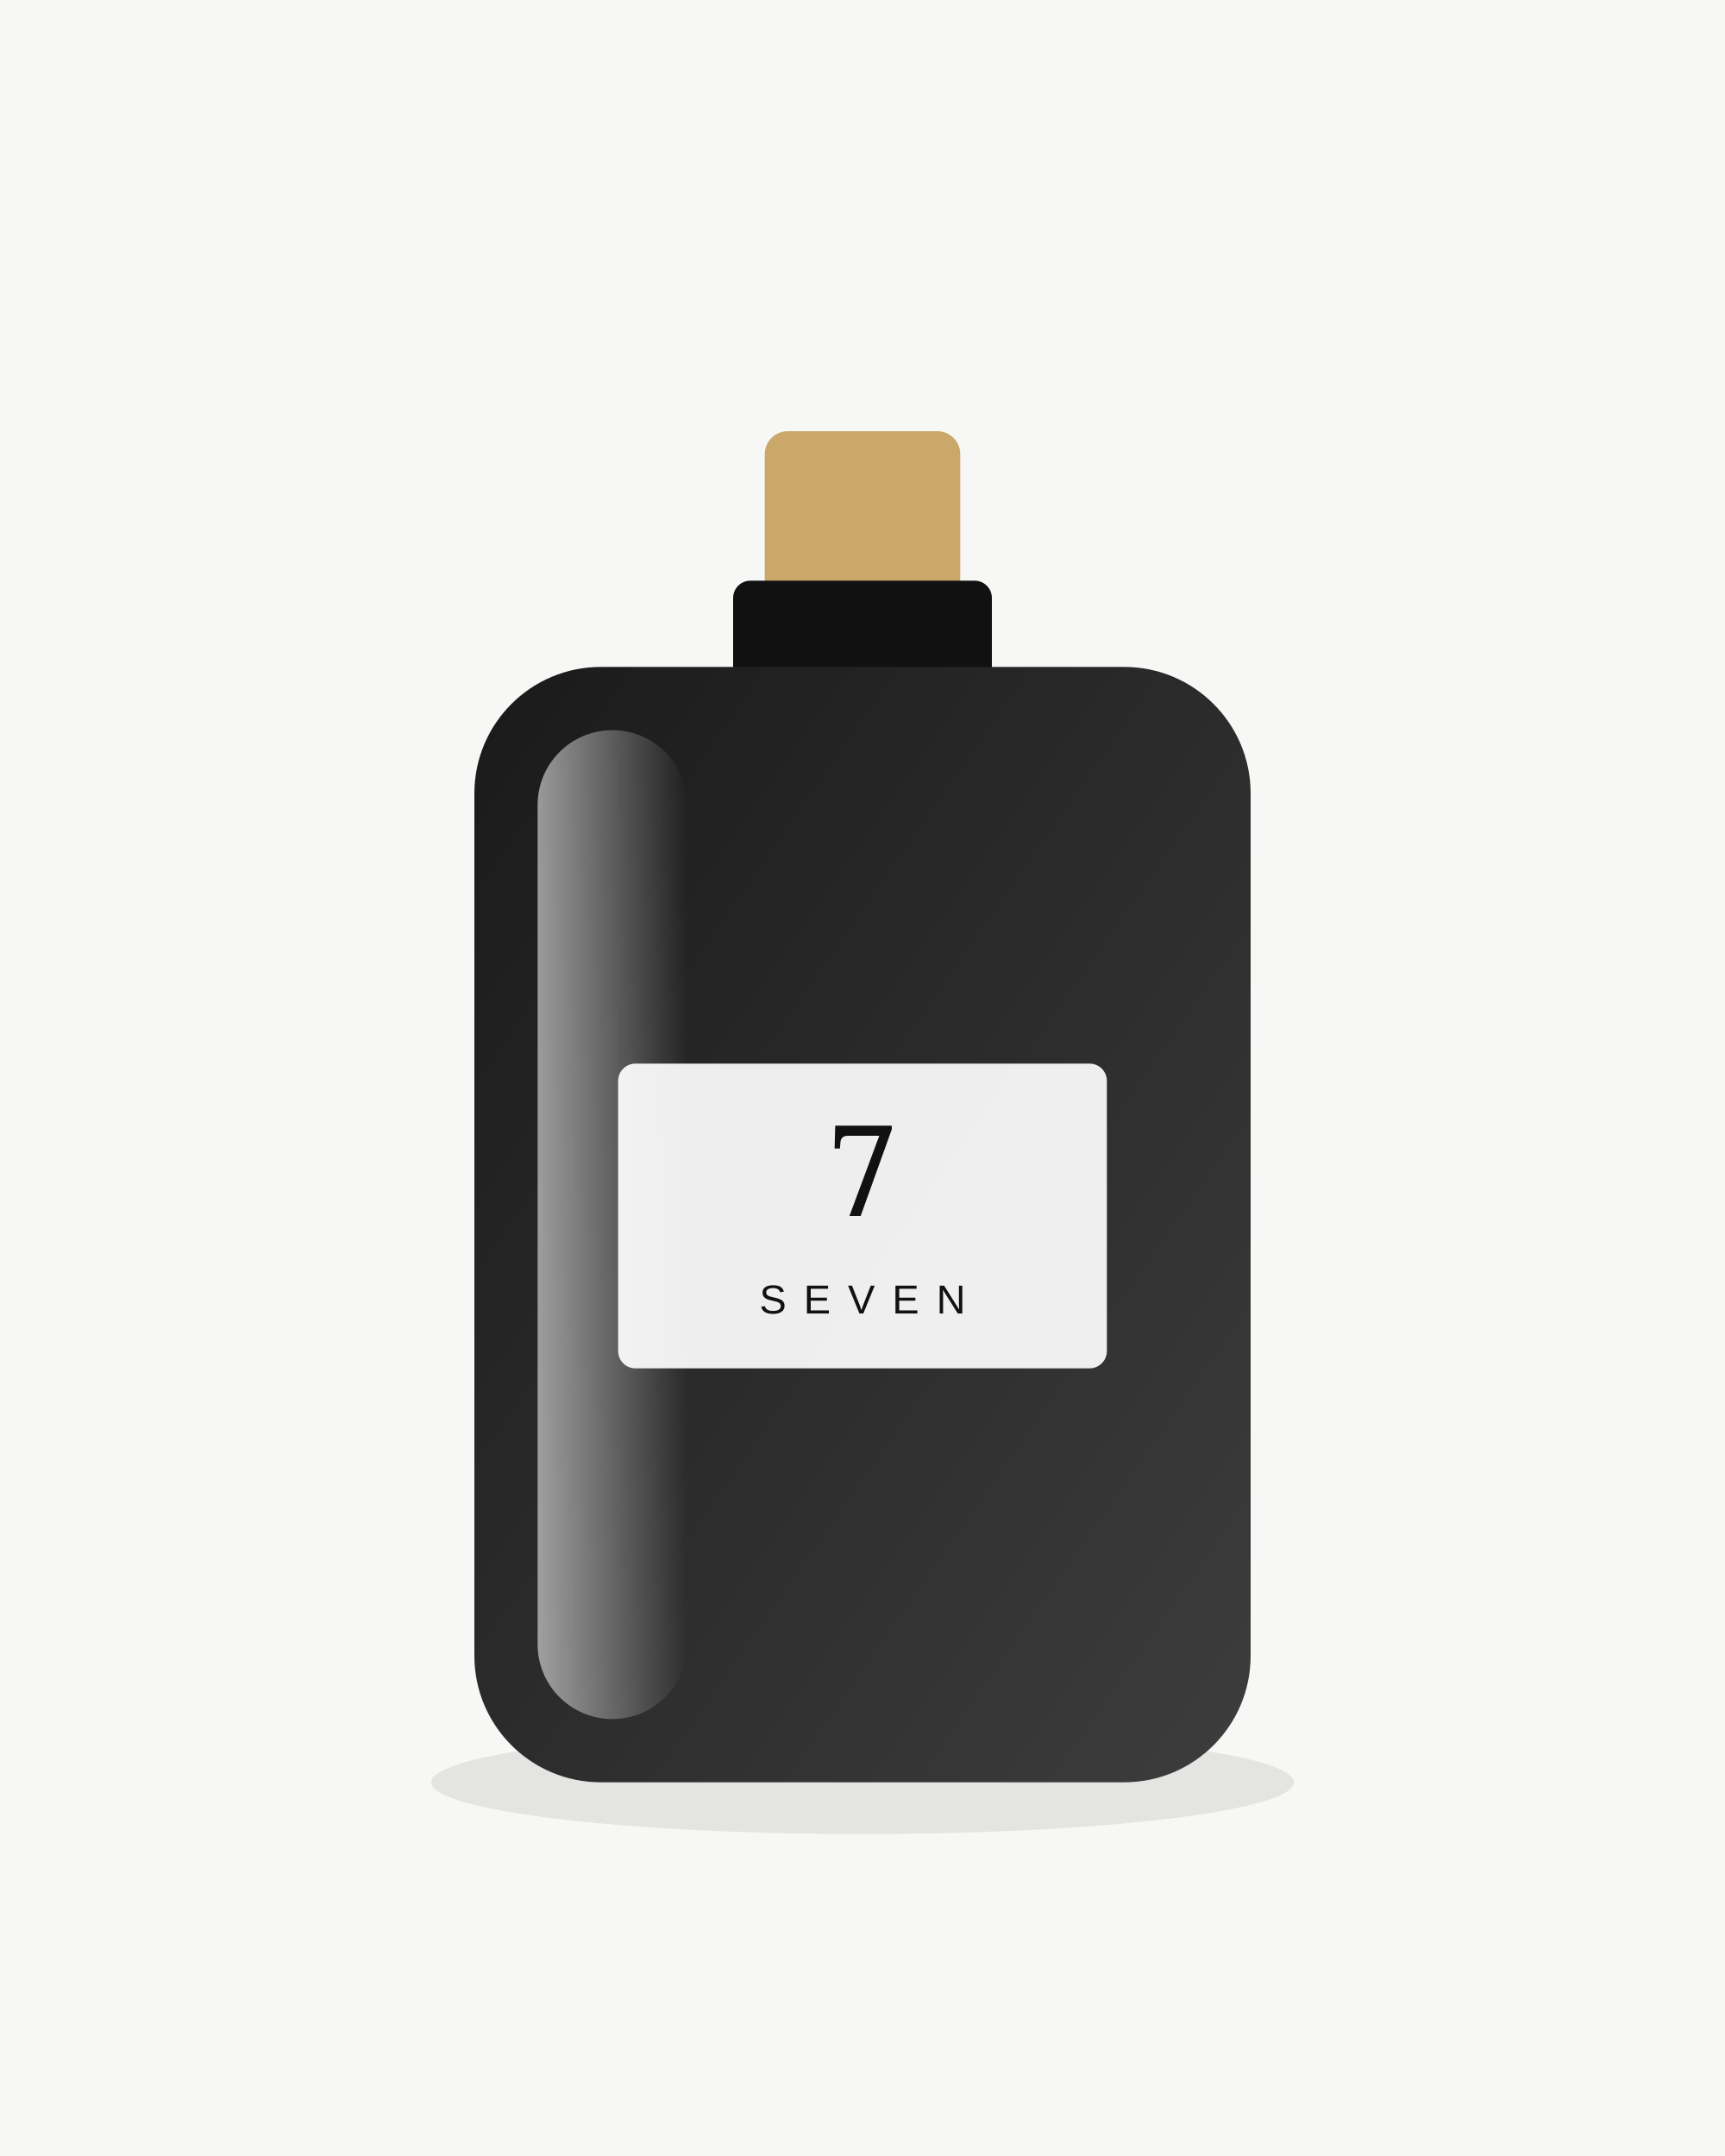
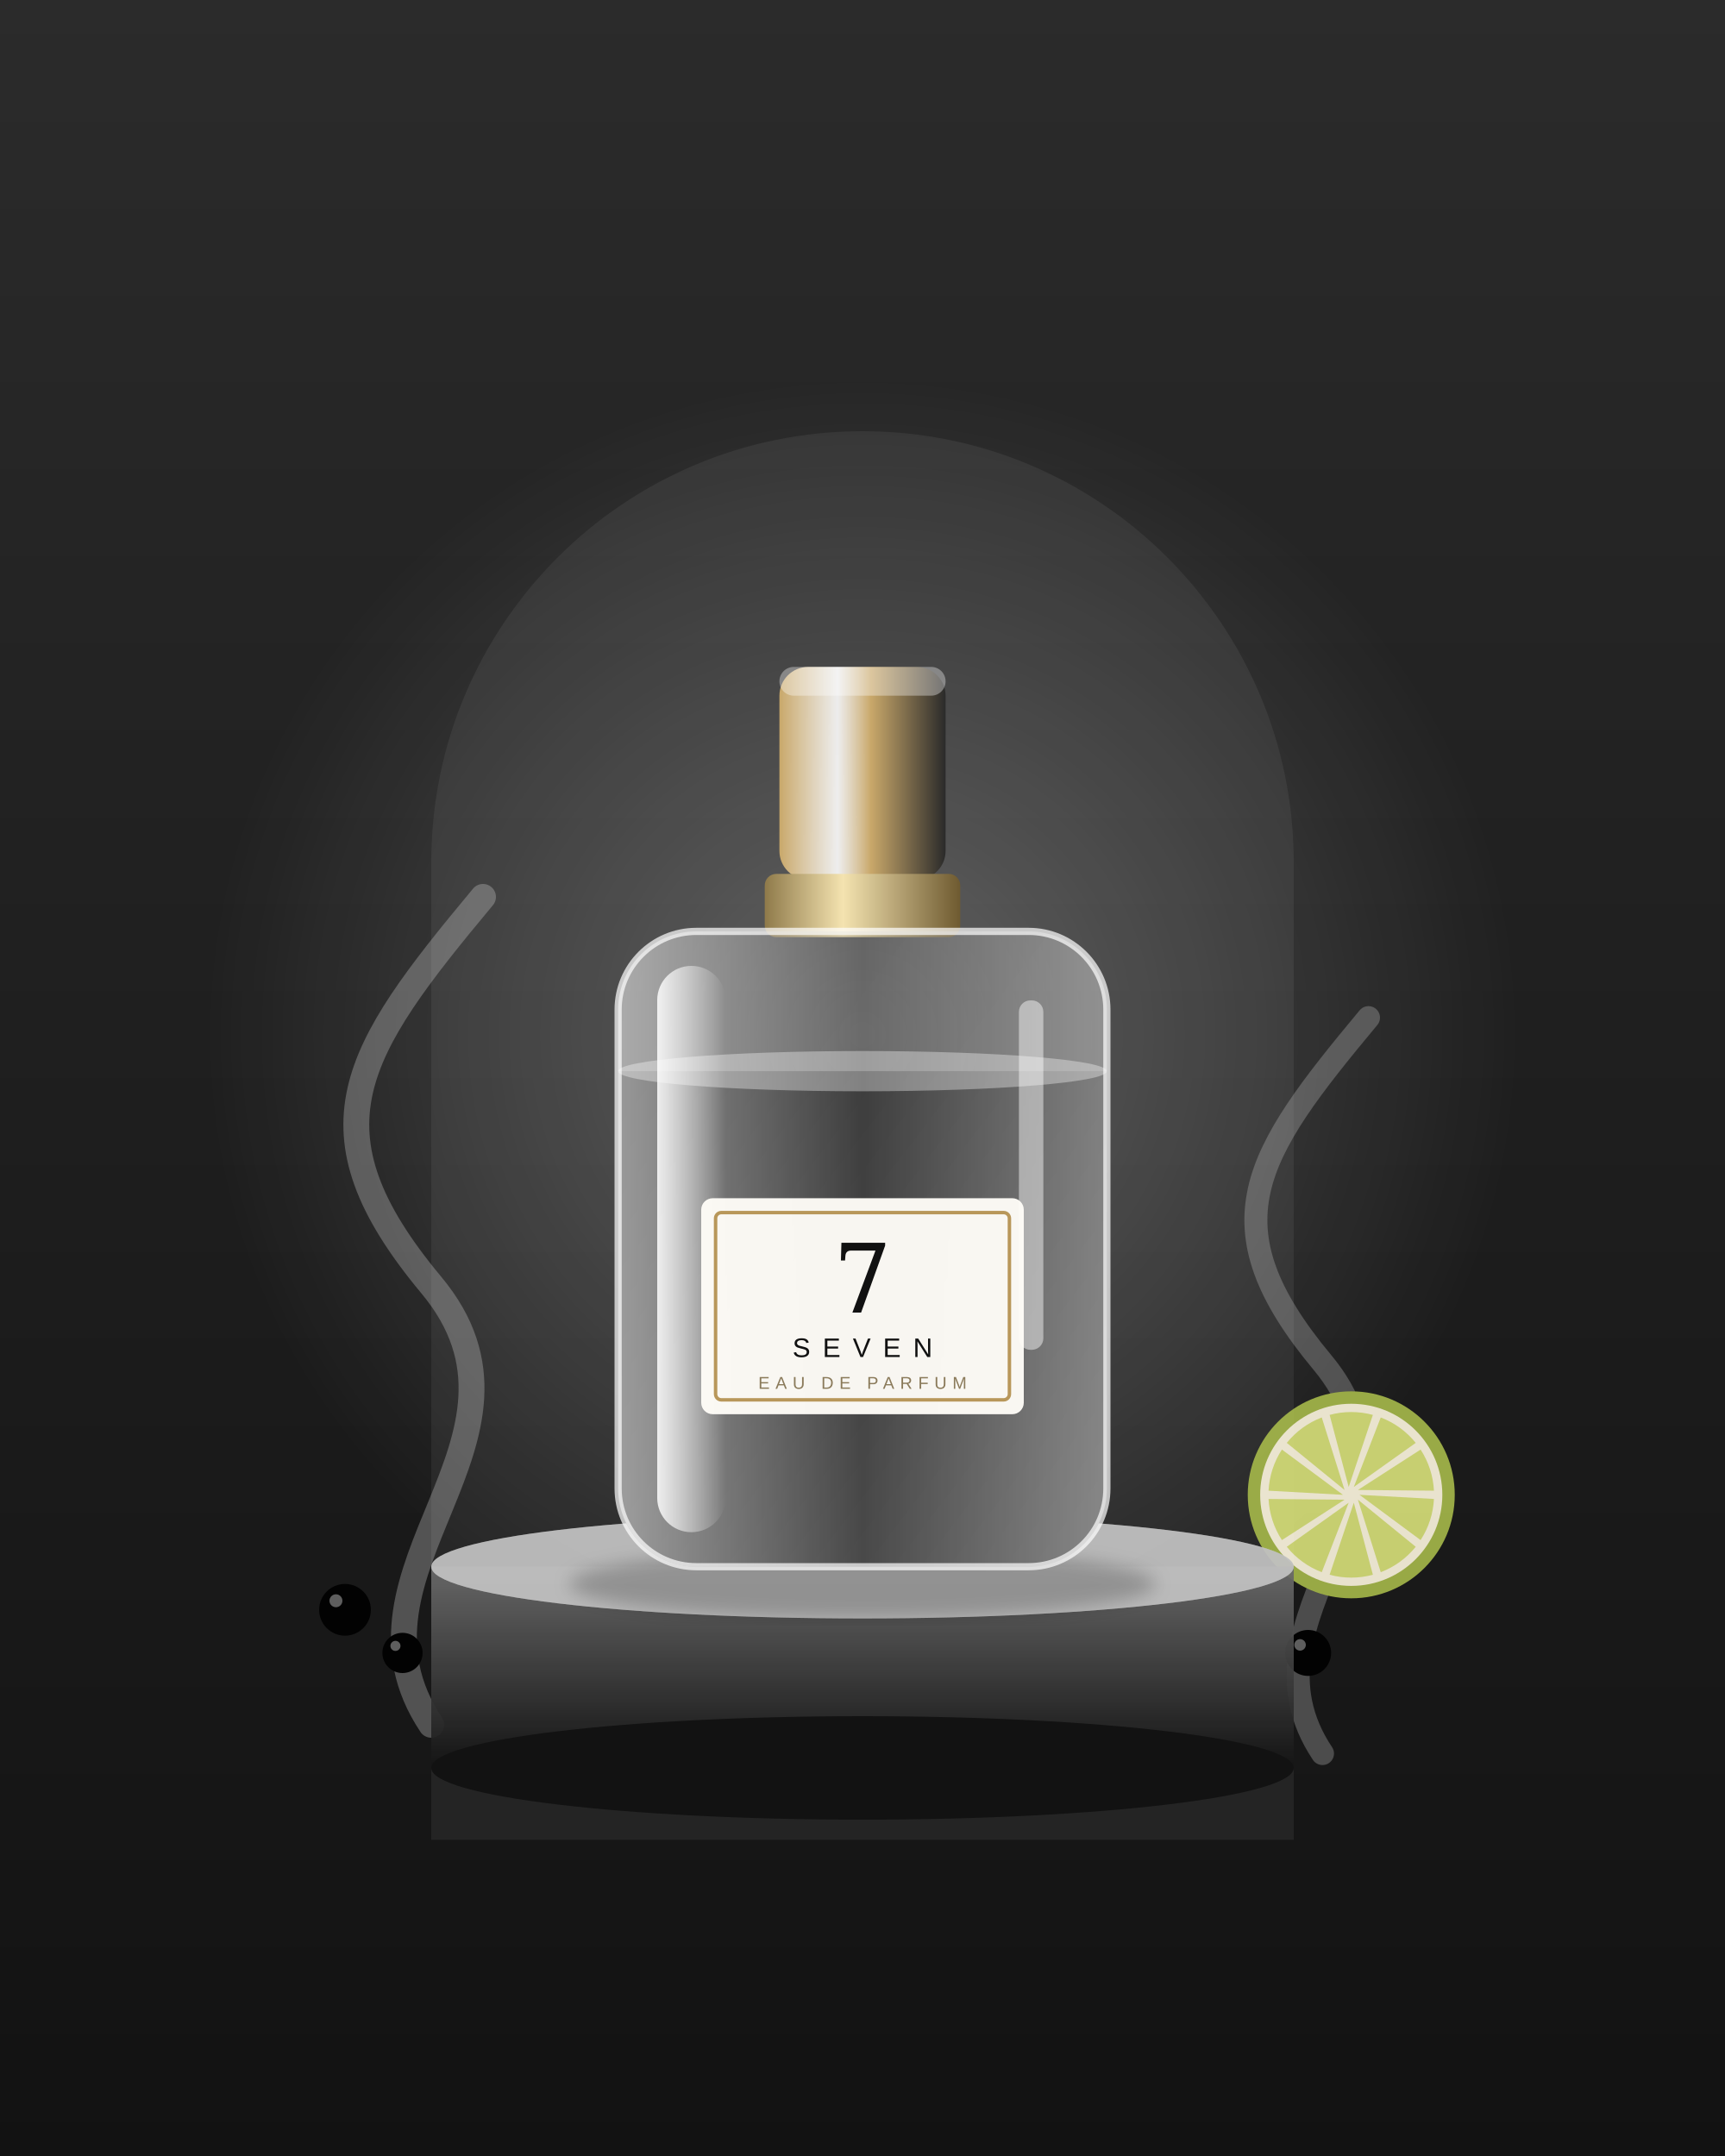
<svg xmlns="http://www.w3.org/2000/svg" viewBox="0 0 600 750">
  <defs>
-     <linearGradient id="g" x1="0" y1="0" x2="1" y2="1">
+     <linearGradient id="bg" x1="0" y1="0" x2="0" y2="1">
+       <stop offset="0" stop-color="#2b2b2b" />
+       <stop offset="1" stop-color="#121212" />
+     </linearGradient>
+     <radialGradient id="glow" cx="50%" cy="50%" r="50%">
+       <stop offset="0" stop-color="#fff" stop-opacity="0.25" />
+       <stop offset="1" stop-color="#fff" stop-opacity="0" />
+     </radialGradient>
+     <linearGradient id="glass" x1="0" y1="0" x2="1" y2="0">
+       <stop offset="0" stop-color="#fff" stop-opacity="0.55" />
+       <stop offset="0.5" stop-color="#fff" stop-opacity="0.12" />
+       <stop offset="1" stop-color="#fff" stop-opacity="0.4" />
+     </linearGradient>
+     <linearGradient id="liquid" x1="0" y1="0" x2="1" y2="1">
      <stop offset="0" stop-color="#1a1a1a" />
      <stop offset="1" stop-color="#3d3d3d" />
    </linearGradient>
+     <linearGradient id="cap" x1="0" y1="0" x2="1" y2="0">
+       <stop offset="0" stop-color="#c9a86a" />
+       <stop offset="0.35" stop-color="#ffffff" stop-opacity="0.9" />
+       <stop offset="0.55" stop-color="#c9a86a" />
+       <stop offset="1" stop-color="#2a2a2a" />
+     </linearGradient>
+     <linearGradient id="collar" x1="0" y1="0" x2="1" y2="0">
+       <stop offset="0" stop-color="#8f7a4a" />
+       <stop offset="0.4" stop-color="#f4e3b0" />
+       <stop offset="1" stop-color="#6e5a30" />
+     </linearGradient>
    <linearGradient id="shine" x1="0" y1="0" x2="1" y2="0">
-       <stop offset="0" stop-color="#fff" stop-opacity="0.55" />
+       <stop offset="0" stop-color="#fff" stop-opacity="0.85" />
      <stop offset="1" stop-color="#fff" stop-opacity="0" />
    </linearGradient>
+     <linearGradient id="fade" x1="0" y1="0" x2="0" y2="1">
+       <stop offset="0" stop-color="#fff" stop-opacity="0.35" />
+       <stop offset="1" stop-color="#fff" stop-opacity="0" />
+     </linearGradient>
+     <filter id="soft">
+       <feGaussianBlur stdDeviation="3" />
+     </filter>
+     <filter id="blur18">
+       <feGaussianBlur stdDeviation="18" />
+     </filter>
  </defs>
-   <rect width="600" height="750" fill="#f7f7f5" />
-   <ellipse cx="300" cy="620" rx="150" ry="18" fill="#000" opacity="0.08" />
-   <rect x="266" y="150" width="68" height="60" rx="8" fill="#c9a86a" />
-   <rect x="255" y="202" width="90" height="36" rx="6" fill="#111" />
-   <rect x="165" y="232" width="270" height="388" rx="44" fill="url(#g)" />
-   <rect x="187" y="254" width="52" height="344" rx="26" fill="url(#shine)" />
-   <rect x="215" y="370" width="170" height="106" rx="6" fill="#fff" opacity="0.92" />
-   <text x="300" y="423" font-family="Georgia, serif" font-size="44" text-anchor="middle" fill="#111">7</text>
-   <text x="300" y="456.92" font-family="Arial, sans-serif" font-size="14.08" letter-spacing="6" text-anchor="middle" fill="#111">SEVEN</text>
+   <rect width="600" height="750" fill="url(#bg)" />
+   <path d="M 150 640 L 150 300 A 150 150 0 0 1 450 300 L 450 640 Z" fill="#fff" opacity="0.06" />
+   <circle cx="300" cy="360" r="230" fill="url(#glow)" />
+   <g opacity="0.9">
+     <path d="M 150 600 C 114 546, 195 501, 150 447 S 123 366, 168 312" stroke="#d0d0d0" stroke-width="9" stroke-linecap="round" fill="none" opacity="0.35" />
+     <path d="M 460 610 C 428 562, 500 522, 460 474 S 436 402, 476 354" stroke="#bdbdbd" stroke-width="8" stroke-linecap="round" fill="none" opacity="0.35" />
+     <g transform="translate(470 520)">
+       <circle r="36" fill="#a6b94a" />
+       <circle r="31.68" fill="#fff8e1" />
+       <path d="M 2.88 0 L 28.764 1.439 A 28.8 28.8 0 0 1 24.117 15.743 Z" fill="#d9e27a" />
+       <path d="M 2.33 1.693 L 22.425 18.072 A 28.8 28.8 0 0 1 10.258 26.911 Z" fill="#d9e27a" />
+       <path d="M 0.89 2.739 L 7.52 27.801 A 28.8 28.8 0 0 1 -7.52 27.801 Z" fill="#d9e27a" />
+       <path d="M -0.89 2.739 L -10.258 26.911 A 28.8 28.8 0 0 1 -22.425 18.072 Z" fill="#d9e27a" />
+       <path d="M -2.33 1.693 L -24.117 15.743 A 28.8 28.8 0 0 1 -28.764 1.439 Z" fill="#d9e27a" />
+       <path d="M -2.88 3.5269827815443773e-16 L -28.764 -1.439 A 28.8 28.8 0 0 1 -24.117 -15.743 Z" fill="#d9e27a" />
+       <path d="M -2.33 -1.693 L -22.425 -18.072 A 28.8 28.8 0 0 1 -10.258 -26.911 Z" fill="#d9e27a" />
+       <path d="M -0.89 -2.739 L -7.52 -27.801 A 28.8 28.8 0 0 1 7.52 -27.801 Z" fill="#d9e27a" />
+       <path d="M 0.89 -2.739 L 10.258 -26.911 A 28.8 28.8 0 0 1 22.425 -18.072 Z" fill="#d9e27a" />
+       <path d="M 2.33 -1.693 L 24.117 -15.743 A 28.8 28.8 0 0 1 28.764 -1.439 Z" fill="#d9e27a" />
+     </g>
+     <circle cx="120" cy="560" r="9" fill="#000" />
+     <circle cx="116.85" cy="556.85" r="2.25" fill="#fff" opacity="0.4" />
+     <circle cx="140" cy="575" r="7" fill="#000" />
+     <circle cx="137.55" cy="572.55" r="1.75" fill="#fff" opacity="0.4" />
+     <circle cx="455" cy="575" r="8" fill="#000" />
+     <circle cx="452.2" cy="572.2" r="2" fill="#fff" opacity="0.4" />
+   </g>
+   <rect x="150" y="545" width="300" height="70" fill="#121212" opacity="0.9" />
+   <rect x="150" y="545" width="300" height="70" fill="url(#fade)" />
+   <ellipse cx="300" cy="615" rx="150" ry="18" fill="#121212" />
+   <ellipse cx="300" cy="545" rx="150" ry="18" fill="#fff" opacity="0.92" />
+   <ellipse cx="300" cy="545" rx="150" ry="18" fill="#121212" opacity="0.25" />
+   <ellipse cx="300" cy="551" rx="102" ry="12" fill="#000" opacity="0.22" filter="url(#soft)" />
+   <rect x="271.1" y="232" width="57.8" height="74" rx="10" fill="url(#cap)" />
+   <rect x="271.1" y="232" width="57.8" height="10" rx="5" fill="#fff" opacity="0.35" />
+   <rect x="266" y="304" width="68" height="22" rx="4" fill="url(#collar)" />
+   <rect x="215" y="324" width="170" height="221" rx="27.2" fill="url(#liquid)" opacity="0.18" />
+   <clipPath id="body">
+     <rect x="215" y="324" width="170" height="221" rx="27.2" />
+   </clipPath>
+   <g clip-path="url(#body)">
+     <rect x="215" y="372.62" width="170" height="221" fill="url(#liquid)" />
+     <ellipse cx="300" cy="372.62" rx="85" ry="7" fill="#fff" opacity="0.35" />
+     <rect x="215" y="324" width="170" height="221" fill="url(#glass)" />
+     <rect x="228.6" y="336" width="23.8" height="197" rx="11.9" fill="url(#shine)" />
+     <rect x="354.4" y="348" width="8.5" height="121.55" rx="4" fill="#fff" opacity="0.45" />
+   </g>
+   <rect x="215" y="324" width="170" height="221" rx="27.2" fill="none" stroke="#fff" stroke-opacity="0.7" stroke-width="2.5" />
+   <rect x="243.9" y="416.82" width="112.2" height="75.14" rx="4" fill="#fffdf8" opacity="0.96" />
+   <rect x="248.9" y="421.82" width="102.2" height="65.14" rx="2" fill="none" stroke="#b8975a" stroke-width="1.2" />
+   <text x="300" y="456.6" font-family="Georgia, serif" font-size="34" text-anchor="middle" fill="#111">7</text>
+   <text x="300" y="472.07" font-family="Arial, sans-serif" font-size="9.35" letter-spacing="4.25" text-anchor="middle" fill="#111">SEVEN</text>
+   <text x="300" y="483.12" font-family="Arial, sans-serif" font-size="5.95" letter-spacing="2" text-anchor="middle" fill="#8a7a5a">EAU DE PARFUM</text>
</svg>
